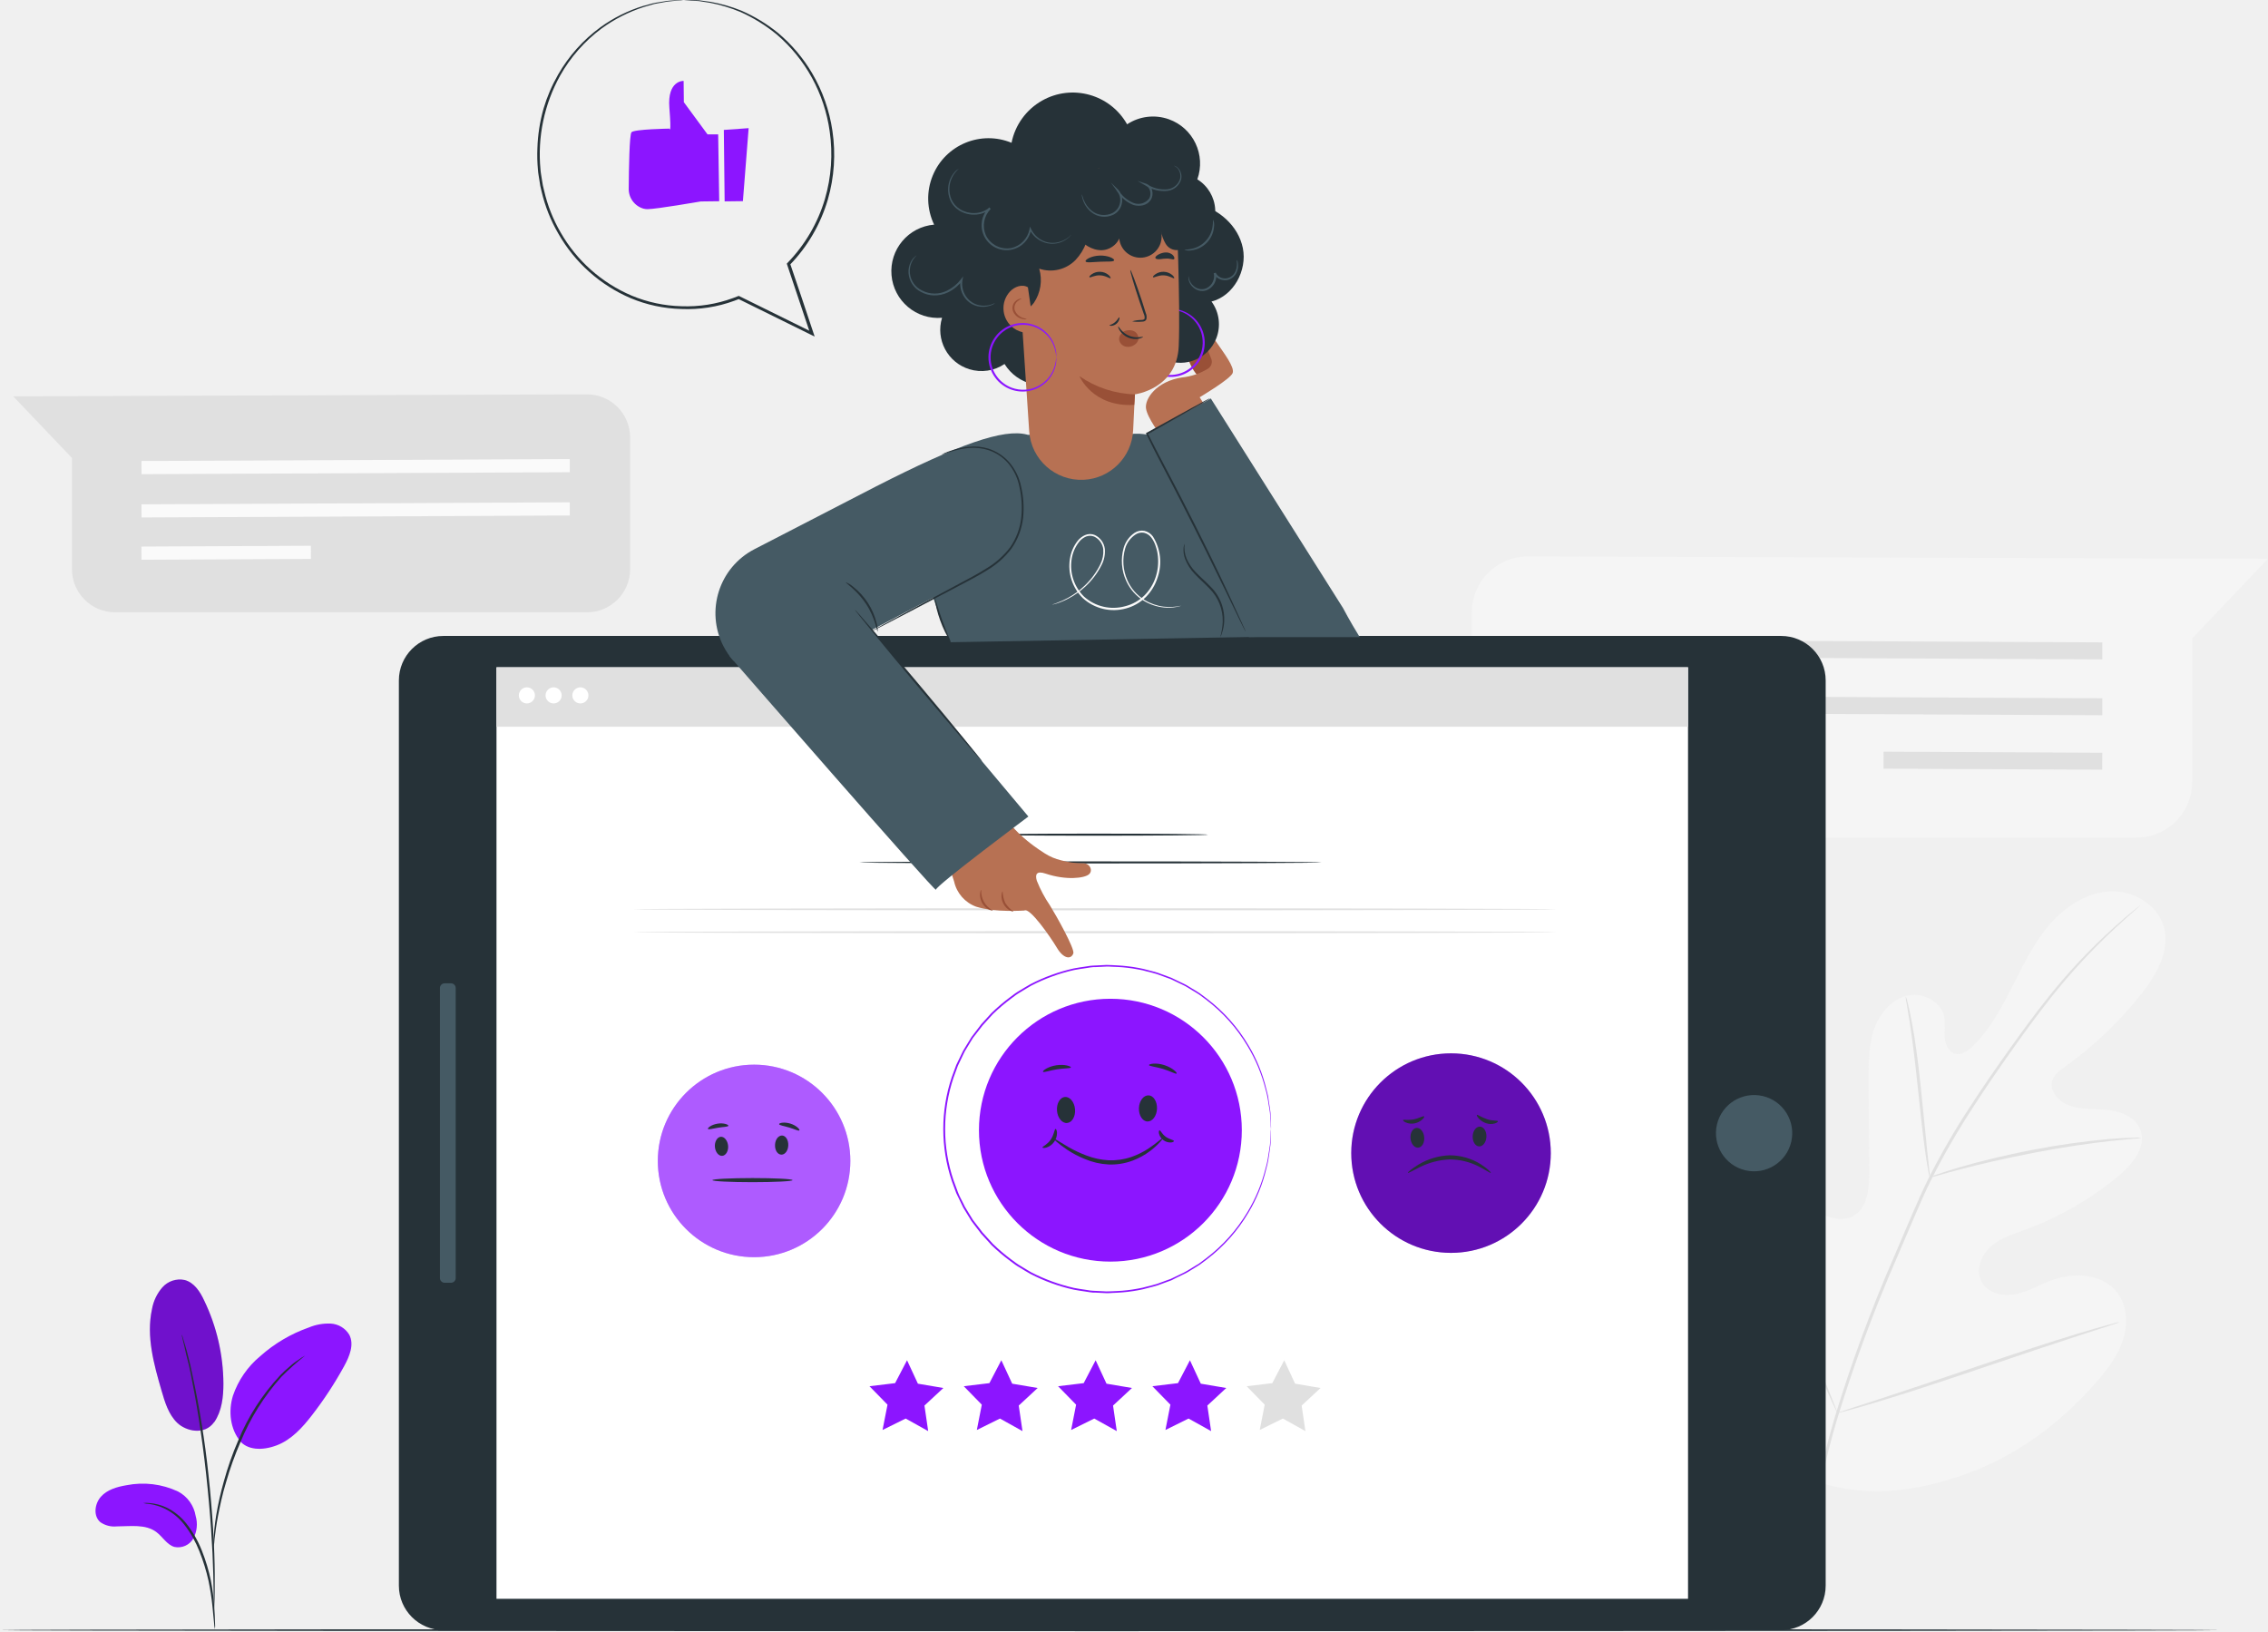
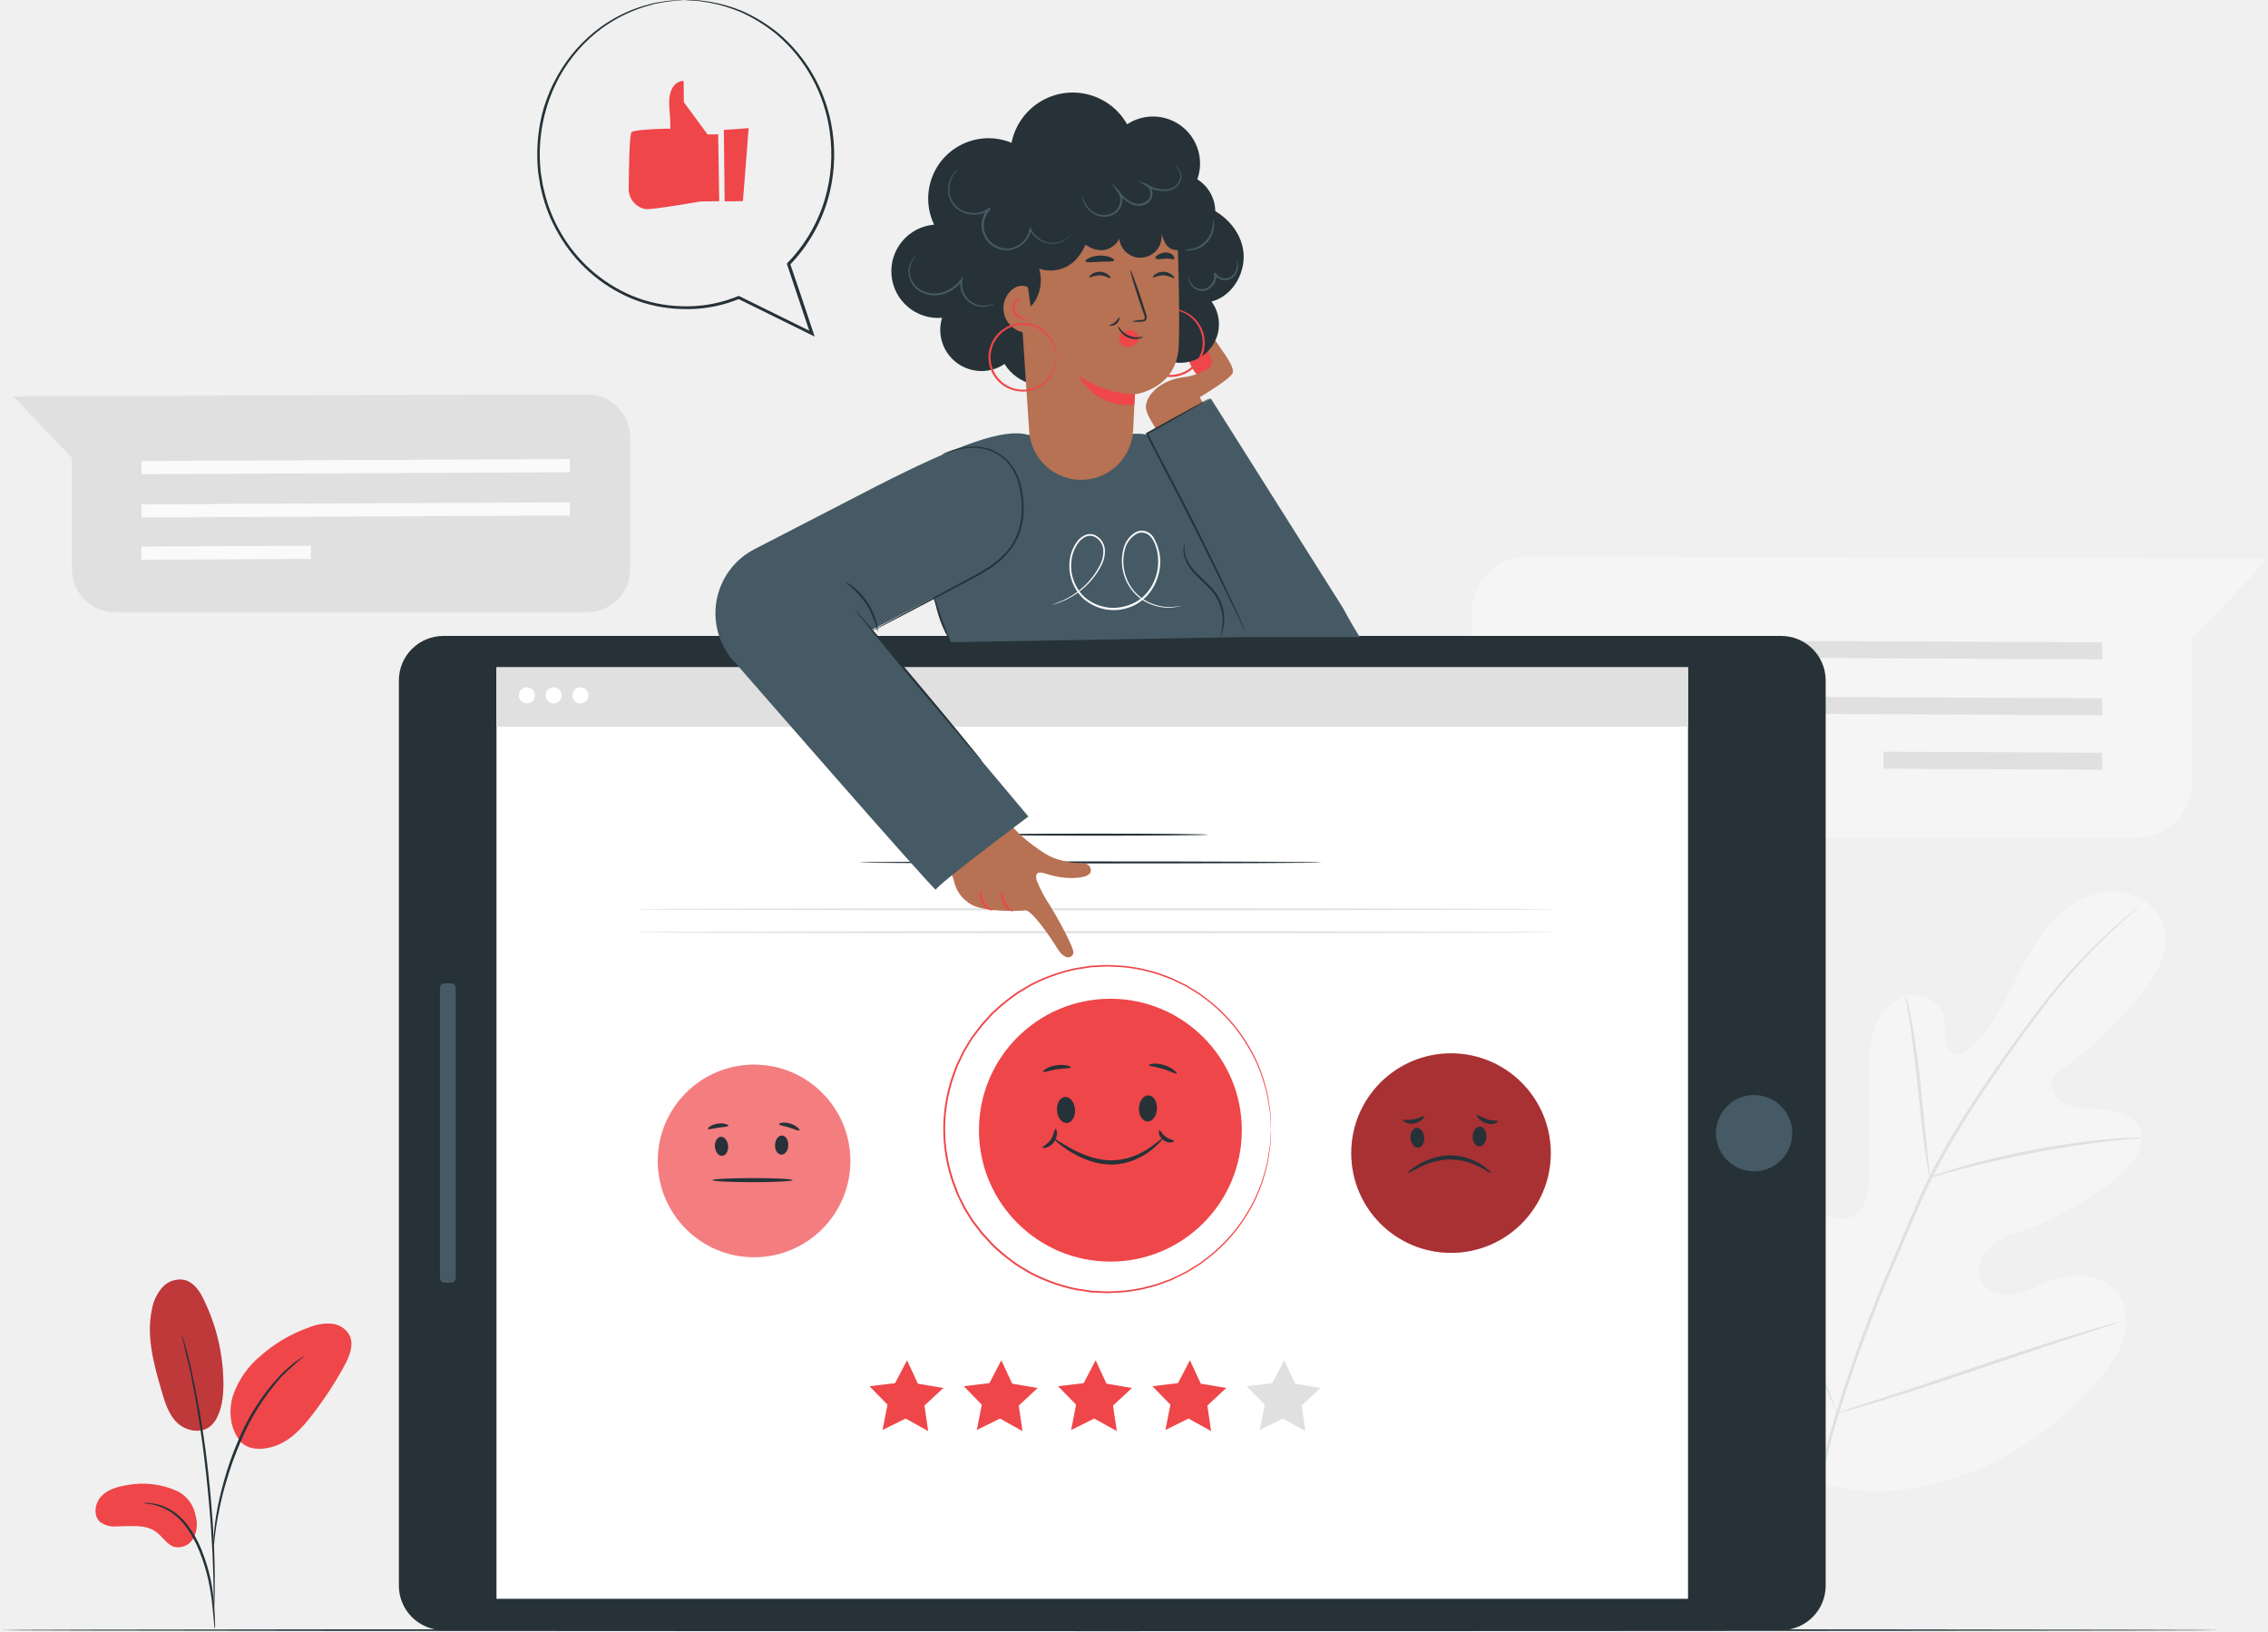
<svg xmlns="http://www.w3.org/2000/svg" id="Capa_1" data-name="Capa 1" viewBox="0 0 588.78 423.46">
  <defs>
    <style>
      .cls-1, .cls-2 {
        fill: #fff;
      }

      .cls-3 {
        fill: #fafafa;
      }

      .cls-4 {
        fill: #f5f5f5;
      }

      .cls-5 {
        fill: #455a64;
      }

      .cls-2, .cls-6 {
        isolation: isolate;
        opacity: .3;
      }

      .cls-7 {
        fill: #e0e0e0;
      }

      .cls-8 {
-         fill: #8c15ff;
+         fill:#ef4649 ;
      }

      .cls-9 {
-         fill: #995037;
+         fill: #ef4649;
      }

      .cls-10 {
        opacity: .2;
      }

      .cls-11 {
        fill: #263238;
      }

      .cls-12 {
        fill: #b77153;
      }
    </style>
  </defs>
  <g id="freepik--background-complete--inject-2">
    <path class="cls-4" d="m382.1,159.22v44.09c.14,7.87,6.58,14.17,14.45,14.14h158.07c7.98.02,14.46-6.44,14.48-14.42v-37.29l19.68-20.68-192.21-.6c-8.02.03-14.5,6.55-14.47,14.57,0,.06,0,.13,0,.19Z" />
    <polygon class="cls-7" points="545.76 171.18 402.27 170.51 402.29 166.1 545.77 166.77 545.76 171.18" />
    <polygon class="cls-7" points="545.76 185.69 402.27 185.02 402.29 180.61 545.77 181.28 545.76 185.69" />
    <rect class="cls-7" x="515.16" y="169.1" width="4.41" height="56.77" transform="translate(317.35 713.88) rotate(-89.72)" />
    <g>
      <path class="cls-4" d="m469.72,384.01c13.56,4.94,26.2,3.63,39.84-1.06s25.71-13.63,35.13-24.69c2.7-3.16,5.24-6.57,6.49-10.57s1.03-8.66-1.44-12c-3.77-5.09-11.36-5.49-17.24-3.27-3.15,1.18-6.09,2.95-9.39,3.58s-7.24-.36-8.77-3.37,0-6.86,2.54-9.07,5.86-3.22,9-4.37c8.82-3.24,17.01-7.98,24.22-14,3.6-3,7.26-7.63,5.5-12-1.21-3.13-4.87-4.61-8.21-5s-6.81-.06-10-1.12c-2.81-.94-5.51-3.77-4.59-6.63.52-1.57,1.98-2.57,3.33-3.57,7.51-5.34,14.21-11.74,19.89-19,3.79-4.85,7.33-10.98,5.79-17s-8.07-9.81-14.2-9.46c-6.13.35-11.67,4.09-15.68,8.8s-6.73,10.37-9.53,15.91c-2.8,5.54-5.79,11.1-10.21,15.42-1.28,1.29-3.01,2.5-4.7,2s-2.5-2.46-2.63-4.24.23-3.59-.13-5.33c-.9-4.19-5.93-6.56-10-5.39s-7.05,4.94-8.34,9-1.29,8.43-1.29,12.71l.15,23.92c.02,4.28-.41,9.41-4.13,11.46-2.7,1.49-6.09.62-8.83-.8-4.21-2.2-7.7-5.54-10.09-9.64-1.79-3.07-3.18-6.79-6.37-8.29-3.86-1.82-8.64.77-10.68,4.54s-1.57,8.31-1.72,12.61c-.87,25.78,4.14,54.45,26.25,69.9" />
      <path class="cls-7" d="m469.92,403.13c1.27-11.9,3.66-23.66,7.13-35.11,4.31-14,9.4-27.75,15.25-41.18l4.54-10.61c1.5-3.49,2.97-6.91,4.62-10.18,3.18-6.28,6.71-12.39,10.56-18.29,3.64-5.67,7.3-10.92,10.76-15.81s6.77-9.34,9.95-13.34c5-6.28,10.47-12.18,16.35-17.64,2.07-1.94,3.73-3.39,4.85-4.39l1.27-1.14c.15-.12.28-.26.41-.4-.16.1-.32.21-.46.34l-1.35,1.09c-1.2.95-2.89,2.38-5,4.29-5.98,5.39-11.52,11.24-16.57,17.51-3.17,3.96-6.51,8.43-10,13.31s-7.17,10.13-10.84,15.8c-3.88,5.91-7.43,12.03-10.63,18.33-1.65,3.29-3.15,6.74-4.65,10.22-1.5,3.49-3.01,7.03-4.54,10.62-5.86,13.46-10.95,27.24-15.22,41.28-3.46,11.5-5.8,23.31-7,35.26" />
      <path class="cls-7" d="m500.86,303.89c-.14-1.36-.33-3.06-.54-5.06l-1.69-16.7c-.67-6.54-1.48-12.44-2.29-16.67-.4-2.13-.77-3.84-1.07-5-.11-.61-.3-1.21-.54-1.79.01.62.09,1.24.24,1.85.21,1.17.49,2.88.82,5,.67,4.24,1.38,10.13,2.06,16.65s1.31,12.43,1.92,16.69c.3,2.09.56,3.82.79,5,.07.62.21,1.23.42,1.82.02-.6-.02-1.2-.12-1.79Z" />
      <path class="cls-7" d="m553.69,295.37c-1.41.02-3.47.11-6,.33-6.6.58-13.16,1.5-19.66,2.75-7.63,1.45-14.46,3.15-19.33,4.59-2.45.71-4.4,1.36-5.75,1.83-.69.21-1.36.49-2,.82.73-.11,1.44-.28,2.14-.52,1.37-.39,3.35-.95,5.8-1.59,4.9-1.3,11.75-2.89,19.33-4.35s14.58-2.45,19.58-3c2.54-.29,4.59-.46,6-.59.74-.01,1.47-.1,2.19-.26-.76-.08-1.53-.08-2.3,0Z" />
      <path class="cls-7" d="m476.78,366.15c-.22-.55-.48-1.23-.8-2.05-.75-1.88-1.76-4.42-3-7.51-2.52-6.38-5.83-15.21-9.44-25-3.61-9.79-7-18.61-9.66-24.91-1.32-3.16-2.43-5.69-3.24-7.43-.37-.81-.68-1.47-.94-2-.09-.24-.22-.47-.37-.68.03.26.11.51.23.74.22.5.48,1.18.8,2l3,7.51c2.52,6.37,5.83,15.22,9.44,25s7,18.6,9.66,24.9c1.32,3.16,2.43,5.69,3.24,7.43.37.8.68,1.46.94,2,.1.24.22.46.37.67-.04-.23-.12-.46-.23-.67Z" />
      <path class="cls-7" d="m549.35,343.38l-2.14.59c-1.9.5-4.58,1.29-7.9,2.29-6.66,2.01-15.8,5-25.84,8.4-10.04,3.4-19.14,6.47-25.75,8.61l-7.83,2.54-2.12.71c-.26.07-.5.17-.73.3.26-.02.52-.07.77-.15l2.17-.57c1.9-.5,4.58-1.29,7.9-2.29,6.66-2.01,15.79-5,25.84-8.4s19.14-6.46,25.75-8.61l7.83-2.53,2.12-.72c.25-.07.5-.17.73-.29-.27,0-.54.04-.8.12Z" />
    </g>
    <path class="cls-7" d="m163.58,113.59v34.17c0,6.18-5.01,11.19-11.19,11.2H29.87c-6.18,0-11.19-5.02-11.19-11.2v-28.87l-15.25-16,148.93-.51c6.18-.02,11.2,4.98,11.22,11.16,0,.02,0,.03,0,.05Z" />
    <polygon class="cls-3" points="36.74 123.1 147.92 122.59 147.91 119.17 36.73 119.68 36.74 123.1" />
    <polygon class="cls-3" points="36.74 134.34 147.92 133.83 147.91 130.41 36.73 130.93 36.74 134.34" />
    <rect class="cls-3" x="36.72" y="141.79" width="43.99" height="3.42" transform="translate(-.7 .29) rotate(-.28)" />
  </g>
  <g id="freepik--Character--inject-2">
    <rect class="cls-11" x="103.55" y="165.1" width="370.4" height="258.1" rx="11.55" ry="11.55" />
    <rect class="cls-1" x="128.89" y="173.24" width="309.33" height="241.83" />
    <circle class="cls-5" cx="455.37" cy="294.19" r="9.9" transform="translate(64.77 670.14) rotate(-76.77)" />
    <rect class="cls-5" x="114.21" y="255.28" width="4.09" height="77.74" rx="1.22" ry="1.22" />
    <circle class="cls-8" cx="195.76" cy="301.39" r="24.99" />
    <circle class="cls-2" cx="195.76" cy="301.39" r="24.99" />
    <path class="cls-11" d="m187.1,295.12c.94-.08,1.8,1,1.92,2.34s-.57,2.53-1.52,2.61-1.8-1-1.91-2.33.6-2.54,1.51-2.62Z" />
    <path class="cls-11" d="m203.02,294.79c-.94,0-1.76,1-1.82,2.42s.67,2.51,1.62,2.55,1.77-1,1.82-2.41-.67-2.52-1.62-2.56Z" />
    <path class="cls-11" d="m205.75,306.38c0,.29-4.66.53-10.4.53s-10.41-.24-10.41-.53,4.66-.54,10.41-.54,10.4.23,10.4.54Z" />
    <path class="cls-11" d="m189.1,292.25c-.06.3-1.25.29-2.64.51s-2.52.58-2.67.32.9-1.12,2.51-1.37,2.8.26,2.8.54Z" />
    <path class="cls-11" d="m207.53,293.46c-.18.24-1.26-.32-2.65-.74s-2.59-.57-2.62-.88,1.33-.64,2.93-.14,2.53,1.55,2.34,1.76Z" />
    <circle class="cls-8" cx="376.69" cy="299.36" r="25.9" />
    <circle class="cls-6" cx="376.69" cy="299.36" r="25.9" />
    <path class="cls-11" d="m367.73,292.82c1-.08,1.88,1,2,2.42s-.58,2.63-1.56,2.71-1.88-1-2-2.42.58-2.63,1.56-2.71Z" />
    <path class="cls-11" d="m384.2,292.48c-1,0-1.83,1.08-1.89,2.5s.7,2.6,1.68,2.64,1.83-1.08,1.89-2.5-.69-2.6-1.68-2.64Z" />
    <path class="cls-11" d="m387.03,304.48c-.11.14-1.19-.63-3-1.58-2.38-1.24-5.02-1.89-7.71-1.9-2.69.12-5.32.8-7.73,2-1.88.92-3,1.62-3.09,1.48s.89-1,2.74-2.14c2.44-1.47,5.21-2.3,8.06-2.41,2.86,0,5.67.79,8.1,2.31,1.79,1.14,2.7,2.14,2.63,2.24Z" />
    <path class="cls-11" d="m369.71,289.84c.09.11-.08.44-.51.81-.56.51-1.26.85-2,1-.76.14-1.54.06-2.25-.25-.53-.24-.77-.52-.71-.65s1.35.13,2.77-.15,2.51-1,2.7-.76Z" />
    <path class="cls-11" d="m388.88,291.1c0,.13-.24.38-.82.56-.76.22-1.57.19-2.32-.08-.73-.26-1.39-.69-1.91-1.27-.38-.44-.52-.79-.42-.89s1.27.66,2.67,1.15,2.7.23,2.8.53Z" />
    <polygon class="cls-7" points="327.03 371.24 333.03 368.27 338.89 371.53 337.91 364.9 342.82 360.34 336.21 359.22 333.39 353.14 330.29 359.08 323.64 359.88 328.32 364.67 327.03 371.24" />
    <polygon class="cls-8" points="302.55 371.24 308.55 368.27 314.41 371.53 313.43 364.9 318.34 360.34 311.73 359.22 308.91 353.14 305.81 359.08 299.16 359.88 303.84 364.67 302.55 371.24" />
    <polygon class="cls-8" points="278.07 371.24 284.07 368.27 289.92 371.53 288.95 364.9 293.86 360.34 287.25 359.22 284.43 353.14 281.33 359.08 274.68 359.88 279.36 364.67 278.07 371.24" />
    <polygon class="cls-8" points="253.59 371.24 259.59 368.27 265.44 371.53 264.47 364.9 269.38 360.34 262.77 359.22 259.95 353.14 256.85 359.08 250.2 359.88 254.88 364.67 253.59 371.24" />
    <polygon class="cls-8" points="229.11 371.24 235.11 368.27 240.96 371.53 239.99 364.9 244.9 360.34 238.29 359.22 235.47 353.14 232.37 359.08 225.72 359.88 230.4 364.67 229.11 371.24" />
    <path class="cls-11" d="m343.1,223.89c0,.15-26.86.27-60,.27s-60-.12-60-.27,26.85-.26,60-.26,60,.12,60,.26Z" />
    <path class="cls-11" d="m313.6,216.69c0,.15-13.26.27-29.62.27s-29.63-.12-29.63-.27,13.26-.27,29.63-.27,29.62.12,29.62.27Z" />
    <circle class="cls-8" cx="288.26" cy="293.41" r="34.12" />
    <path class="cls-11" d="m276.46,284.78c1.29-.1,2.46,1.32,2.62,3.19s-.77,3.46-2.06,3.57-2.47-1.32-2.62-3.18.77-3.47,2.06-3.58Z" />
    <path class="cls-11" d="m298.15,284.38c-1.29-.06-2.41,1.42-2.48,3.29s.91,3.43,2.2,3.48,2.41-1.42,2.49-3.29-.91-3.48-2.21-3.48Z" />
    <path class="cls-11" d="m301.87,295.53c.06.06-.22.41-.77,1-.78.84-1.64,1.62-2.56,2.31-1.38,1.03-2.9,1.86-4.51,2.47-2,.75-4.13,1.09-6.26,1-2.12-.11-4.2-.59-6.15-1.42-1.58-.64-3.1-1.43-4.53-2.37-2.42-1.62-3.7-2.88-3.63-3s1.56.9,4,2.32c1.44.82,2.94,1.52,4.49,2.11,1.87.73,3.85,1.16,5.85,1.27,2,.08,3.99-.2,5.88-.85,1.55-.54,3.03-1.26,4.41-2.16,1.16-.8,2.1-1.47,2.71-2s1.02-.73,1.07-.68Z" />
    <path class="cls-11" d="m278,277.11c-.06.3-1.69.19-3.63.5s-3.46.9-3.61.63,1.29-1.35,3.45-1.68,3.89.27,3.79.55Z" />
    <path class="cls-11" d="m305.47,278.7c-.19.24-1.63-.62-3.57-1.2s-3.61-.7-3.62-1,1.79-.68,3.94,0,3.44,1.99,3.25,2.2Z" />
    <path class="cls-11" d="m274.02,293.08c.13,0,.35.33.38,1,.02.85-.24,1.67-.74,2.36-.49.7-1.19,1.22-2,1.48-.62.18-1,.09-1.05,0,0-.3,1.26-.74,2.16-2.06s.95-2.73,1.25-2.78Z" />
    <path class="cls-11" d="m304.76,296.22c0,.13-.26.34-.79.38-.7.03-1.38-.18-1.94-.6-.57-.41-.98-1.01-1.15-1.69-.11-.52,0-.85.14-.86.3,0,.64,1,1.64,1.69s2.03.78,2.1,1.08Z" />
    <path class="cls-8" d="m329.95,293.08s0-.23-.06-.69l-.13-2c0-.44-.05-.94-.08-1.48s-.18-1.13-.27-1.77-.21-1.33-.33-2.06c-.14-.78-.33-1.56-.55-2.32-.99-3.96-2.58-7.75-4.7-11.24-2.77-4.65-6.42-8.73-10.73-12l-1.83-1.35c-.64-.42-1.31-.81-2-1.22s-1.33-.86-2.06-1.19l-2.19-1.05-1.11-.53-1.17-.42-2.38-.87c-.8-.27-1.65-.44-2.48-.66-.84-.25-1.69-.44-2.55-.58-1.76-.33-3.54-.54-5.33-.62-.91,0-1.83-.12-2.75-.1l-2.79.14c-.47,0-.94,0-1.41.09l-1.41.22c-.93.15-1.89.26-2.83.46-1.91.42-3.79.97-5.62,1.65-1.89.68-3.72,1.48-5.5,2.41-.89.49-1.74,1.05-2.62,1.57-.43.28-.89.51-1.3.82l-1.24.93c-1.68,1.25-3.28,2.6-4.78,4.06l-2.14,2.36-.54.6-.49.64-1,1.29-1,1.29-.85,1.39-.85,1.4-.42.7-.36.73-1.43,3-1.14,3.12c-2.9,8.63-2.9,17.96,0,26.59.39,1,.77,2.08,1.15,3.12s.95,2,1.43,3l.36.74.42.7.85,1.39.85,1.39,1,1.3,1,1.29.48.64.54.59,2.14,2.36c1.5,1.46,3.1,2.82,4.78,4.07l1.25.92c.41.32.87.55,1.3.83.88.52,1.73,1.08,2.62,1.57,3.52,1.82,7.26,3.19,11.12,4.06.94.2,1.9.31,2.84.46l1.4.22c.47.06.94.06,1.41.09l2.79.14c.92,0,1.84-.07,2.75-.1,1.79-.08,3.57-.29,5.33-.62.86-.14,1.71-.33,2.55-.58.84-.22,1.68-.4,2.49-.66l2.37-.87,1.17-.42,1.11-.53,2.19-1.05c.71-.36,1.39-.76,2.06-1.19.67-.41,1.35-.8,2-1.22l1.82-1.36c4.32-3.27,7.96-7.35,10.74-12,2.12-3.51,3.71-7.31,4.69-11.29.22-.76.41-1.53.55-2.31.12-.73.23-1.42.33-2.06s.21-1.23.27-1.77.06-1,.08-1.48c.06-.87.1-1.54.13-2s.06-.69.06-.69v.69c0,.46-.05,1.14-.08,2,0,.45,0,1-.06,1.49s-.16,1.14-.24,1.78-.2,1.34-.31,2.08c-.14.78-.31,1.56-.53,2.32-.95,4.01-2.51,7.84-4.63,11.37-2.77,4.7-6.42,8.81-10.76,12.12l-1.84,1.38c-.64.43-1.32.82-2,1.24s-1.34.87-2.08,1.2l-2.2,1.07-1.12.57-1.18.43-2.39.88c-.82.28-1.67.45-2.51.68-.85.25-1.71.45-2.58.6-1.78.33-3.58.54-5.39.63-.91,0-1.84.13-2.77.12l-2.82-.14c-.48,0-1,0-1.43-.09l-1.42-.22c-.95-.15-1.92-.26-2.87-.46-1.93-.43-3.83-.98-5.69-1.66-1.91-.68-3.76-1.5-5.56-2.43-.91-.49-1.77-1.06-2.66-1.59-.46-.25-.9-.53-1.32-.83l-1.26-.94c-1.7-1.26-3.32-2.63-4.84-4.1l-2.17-2.39-.55-.6-.49-.65-1-1.3-1-1.32-.86-1.4-.86-1.41-.43-.71-.36-.75-1.45-3c-.39-1.05-.77-2.11-1.16-3.16-2.93-8.73-2.93-18.19,0-26.92l1.16-3.16,1.45-3,.37-.75.43-.71.86-1.41.86-1.4,1-1.31,1-1.31.49-.65.54-.6c.73-.79,1.45-1.59,2.17-2.38,1.52-1.47,3.14-2.85,4.84-4.11l1.26-.94c.42-.31.88-.55,1.32-.83.89-.52,1.76-1.09,2.66-1.58,1.8-.93,3.65-1.75,5.56-2.43,1.86-.68,3.76-1.23,5.69-1.66.95-.2,1.92-.31,2.87-.46l1.42-.22c.47-.06.95-.06,1.42-.09l2.82-.14c.94,0,1.86.08,2.78.12,1.81.09,3.61.3,5.39.63.87.15,1.73.35,2.58.59.84.24,1.69.41,2.5.68l2.4.88,1.18.44,1.12.54,2.21,1.06c.74.34,1.39.82,2.07,1.21s1.36.81,2,1.24l1.84,1.38c4.33,3.3,7.99,7.41,10.76,12.1,2.12,3.52,3.68,7.35,4.64,11.34.18.83.45,1.59.53,2.33s.21,1.43.31,2.08.19,1.23.24,1.78,0,1,.06,1.48c0,.88.06,1.55.08,2s0,.69,0,.69Z" />
    <rect class="cls-7" x="128.89" y="173.24" width="309.33" height="15.43" />
    <path class="cls-1" d="m138.87,180.53c0,1.15-.94,2.09-2.09,2.09-1.15,0-2.09-.94-2.09-2.09,0-1.15.94-2.09,2.09-2.09h0c1.15,0,2.09.94,2.09,2.09Z" />
    <path class="cls-1" d="m145.81,180.53c0,1.15-.94,2.09-2.09,2.09-1.15,0-2.09-.94-2.09-2.09,0-1.15.94-2.09,2.09-2.09h0c1.15,0,2.09.94,2.09,2.09Z" />
    <path class="cls-1" d="m152.76,180.53c0,1.15-.94,2.09-2.09,2.09-1.15,0-2.09-.94-2.09-2.09,0-1.15.94-2.09,2.09-2.09h0c1.15,0,2.08.94,2.09,2.09Z" />
    <path class="cls-7" d="m404.1,236.06c0,.15-53.67.27-119.87.27s-119.88-.12-119.88-.27,53.67-.26,119.88-.26,119.87.12,119.87.26Z" />
    <path class="cls-7" d="m404.1,242.01c0,.14-53.67.26-119.87.26s-119.88-.12-119.88-.26,53.67-.27,119.88-.27,119.87.12,119.87.27Z" />
    <path class="cls-5" d="m246.8,166.73s-2.11-4.79-2.51-5.84c-1.07-2.87-8-22.1-6.33-25,7.67-13.47,13.62-23,28.75-23l26.73-.18s25.32-5.16,43.17,52.44l-89.81,1.58Z" />
    <path class="cls-5" d="m190.42,171.55l35-7.54,41.14-21.63.15-29.53c-6.17-1.7-18,2.58-39.25,13.41l-31.59,16.31c-9.18,4.73-12.79,16.01-8.06,25.19.71,1.37,1.58,2.65,2.61,3.81v-.02Z" />
    <path class="cls-12" d="m269.18,228.71c-.51-1.66-.16-2.73,2.26-1.91,5.34,1.79,10.11,1.2,11.27.17s.1-3-1.64-2.85c-1.9,0-3.79-.27-5.62-.78-1.49-.35-2.9-.95-4.19-1.77-1.12-.71-2.08-1.38-2.93-2,0,0-4.93-3.56-6.47-6.42l-16.89,7.23,2.72,8.46c.66,3.01,2.81,5.48,5.71,6.54,4.83,1.57,12.51,1,12.51,1,1.41-.92,6.84,6.94,8.49,9.71s3.6,3.12,4.24,1.43c.43-1.16-4.4-9.77-6.08-12.48-1.36-1.99-2.49-4.12-3.38-6.35" />
    <path class="cls-9" d="m257.74,236.38c0,.06-.42,0-1-.24-.75-.38-1.37-.98-1.77-1.72-.41-.73-.6-1.57-.55-2.41.06-.64.26-1,.32-1-.15,2.22,1.03,4.32,3,5.34v.03Z" />
    <path class="cls-9" d="m263.1,236.63c0,.06-.4,0-.94-.27-.7-.39-1.27-.98-1.65-1.69-.39-.71-.57-1.51-.52-2.31.06-.61.23-1,.3-.93.03,1.04.27,2.05.69,3,.56.86,1.28,1.61,2.12,2.2Z" />
    <path class="cls-5" d="m189.42,170.38s53.62,61.62,53.55,60.6,24-19,24-19l-52.53-62.6-25.02,21Z" />
    <path class="cls-11" d="m221.94,158.3s.14.11.38.36l1,1.12,3.6,4.16c3,3.52,7.17,8.42,11.73,13.85s8.67,10.37,11.62,14l3.47,4.27.93,1.18c.2.27.31.42.29.43-.14-.1-.26-.22-.37-.36l-1-1.12c-.91-1-2.12-2.45-3.6-4.16-3-3.52-7.18-8.42-11.74-13.85s-8.66-10.37-11.62-14l-3.47-4.27c-.37-.47-.68-.86-.92-1.18-.12-.13-.22-.28-.3-.43Z" />
    <path class="cls-11" d="m316.79,165.38c.36-1.31.58-2.65.64-4,.07-3.24-1.2-6.36-3.5-8.64-1.3-1.37-2.7-2.55-3.83-3.79-1.03-1.08-1.85-2.35-2.4-3.74-.38-.95-.53-1.98-.44-3,.02-.37.12-.74.28-1.07-.18,1.32,0,2.67.51,3.9.59,1.32,1.4,2.52,2.41,3.55,1.12,1.19,2.52,2.35,3.85,3.75,1.3,1.3,2.29,2.88,2.89,4.62.48,1.42.69,2.91.61,4.4-.05,1-.24,1.99-.57,2.94-.09.38-.24.75-.45,1.08Z" />
    <path class="cls-11" d="m244.47,117.98s.27-.14.78-.37,1.3-.52,2.32-.84c1.25-.39,2.54-.65,3.84-.78,1.74-.19,3.5-.03,5.18.48,2.03.65,3.86,1.82,5.29,3.4,1.63,1.85,2.74,4.09,3.22,6.51.6,2.62.78,5.32.51,8-.32,2.87-1.35,5.62-3,8-1.74,2.3-3.92,4.23-6.41,5.69-2.35,1.48-4.71,2.68-6.95,3.86l-11.91,6.26-8,4.17-2.2,1.11c-.25.14-.52.26-.79.35.24-.17.48-.32.74-.45l2.15-1.2,8-4.32,11.84-6.35c2.23-1.19,4.6-2.41,6.91-3.88,2.43-1.43,4.55-3.31,6.26-5.55,1.6-2.32,2.59-4.99,2.88-7.79.26-2.61.1-5.24-.47-7.8-.44-2.32-1.47-4.49-3-6.29-1.37-1.54-3.12-2.7-5.08-3.34-1.61-.51-3.31-.69-5-.55-1.29.11-2.56.34-3.81.69-1,.29-1.81.55-2.34.74-.31.12-.63.21-.96.25Z" />
    <path class="cls-11" d="m227.84,163.95c-.18.05-.62-3.54-3-7.15s-5.42-5.51-5.3-5.65c.73.29,1.41.7,2,1.22,2.97,2.35,5.08,5.61,6,9.28.23.74.33,1.52.3,2.3Z" />
    <path class="cls-3" d="m306.64,157.25c-.37.14-.75.24-1.14.31-1.11.21-2.25.27-3.38.15-1.79-.19-3.53-.76-5.08-1.67-2.07-1.23-3.71-3.07-4.69-5.27-1.21-2.67-1.44-5.69-.65-8.51.45-1.6,1.45-2.99,2.83-3.92.75-.5,1.67-.69,2.56-.53.9.21,1.68.73,2.22,1.48,2,3.19,2.44,7.12,1.2,10.67-.6,1.88-1.62,3.59-3,5-1.44,1.44-3.24,2.48-5.21,3-3.95,1.09-8.17.08-11.2-2.68-2.69-2.65-3.94-6.43-3.35-10.16.25-1.71.94-3.33,2-4.7.53-.67,1.22-1.2,2-1.53.79-.33,1.67-.33,2.46,0,1.44.68,2.43,2.06,2.61,3.64.11,1.41-.17,2.82-.81,4.08-1.06,2.14-2.51,4.06-4.26,5.68-1.31,1.22-2.78,2.26-4.37,3.09-1,.53-2.04.97-3.12,1.31-.36.12-.65.18-.84.23-.1.03-.2.05-.3.06.09-.05.18-.09.28-.11.19-.07.47-.15.83-.29,1.05-.38,2.07-.84,3.05-1.38,1.55-.86,2.99-1.91,4.27-3.13,1.7-1.61,3.1-3.51,4.12-5.61.59-1.2.85-2.54.74-3.88-.17-1.43-1.07-2.67-2.37-3.28-.68-.28-1.44-.28-2.12,0-.71.31-1.33.79-1.8,1.4-1.02,1.31-1.68,2.85-1.92,4.49-.55,3.56.65,7.17,3.22,9.7,2.9,2.6,6.93,3.54,10.68,2.49,1.89-.47,3.61-1.44,5-2.8,1.33-1.34,2.32-2.96,2.91-4.75.57-1.73.77-3.56.59-5.37-.08-.88-.26-1.74-.55-2.57-.24-.82-.62-1.58-1.12-2.27-.47-.66-1.16-1.12-1.94-1.31-.77-.14-1.56.02-2.21.46-1.29.85-2.25,2.13-2.68,3.61-.79,2.72-.59,5.64.56,8.23.93,2.15,2.51,3.95,4.51,5.17,1.51.92,3.2,1.51,4.95,1.72,1.51.17,3.04.08,4.52-.25Z" />
    <path class="cls-9" d="m310.68,97.25c-1.14-1.39-1.95-3.01-2.39-4.75-.18-.56-.2-1.16-.06-1.73.15-.59.68-1,1.29-1,.6,0,1,.61,1.33,1.12.98,1.47,1.8,3.04,2.46,4.68.19.45.29.93.29,1.42,0,.5-.27.95-.69,1.21-.5.22-1.08.14-1.51-.2-.4-.34-.74-.75-1-1.21" />
    <path class="cls-9" d="m313.25,96.14l-2.64-5.54c-.3-.53-.49-1.12-.55-1.72-.05-.62.29-1.21.85-1.48.52-.15,1.08,0,1.46.38.38.37.68.81.89,1.3l1.25,2.43c.37.64.65,1.34.82,2.06.17.74.02,1.51-.41,2.13-.47.61-1.31.81-2,.47" />
    <path class="cls-12" d="m301.5,113.27s-3.68-4.77-4-7.28,2.75-7,9.36-8c2.41-.25,4.74-1.05,6.8-2.32.84-.57,1.16-1.65.77-2.58-.87-2.11-2.43-6-2.31-6.55.31-1.35,1.19-1.32,3.47,2,2.28,3.32,4.93,6.74,4.42,8.28s-8.57,6.31-8.57,6.31l2.2,3.55-12.14,6.59Z" />
    <path class="cls-5" d="m323.36,162.31l-25.37-49.71,16.34-9.15,34.32,54.4s1.81,3.48,4.34,7.55h-28.77" />
    <path class="cls-11" d="m314.1,103.45s-.09.08-.28.2l-.86.52-3.28,1.91-11.8,6.72.09-.3c2.47,5,5.68,10.85,8.91,17.18,4.81,9.35,9,17.92,11.9,24.16,1.46,3.12,2.62,5.66,3.41,7.41.37.85.67,1.52.89,2,.12.23.21.47.28.72-.15-.21-.28-.44-.38-.68-.24-.5-.57-1.16-1-2l-3.56-7.34c-3-6.19-7.22-14.73-12-24.08-3.23-6.32-6.42-12.15-8.85-17.21l-.09-.2.19-.11,11.89-6.55,3.35-1.81.89-.46c.1-.04.2-.07.3-.08Z" />
    <path class="cls-11" d="m246.8,166.73c-2.19-3.56-3.63-7.54-4.23-11.68.16,0,.85,2.66,2,5.87s2.37,5.74,2.23,5.81Z" />
    <path class="cls-11" d="m302.68,93.45c5.12,2.08,10.95-.39,13.03-5.51,1.3-3.21.85-6.87-1.2-9.66,5.73-1.45,9.3-8.06,8.14-13.86s-6.33-10.32-12.11-11.57c-2.21-.53-4.52-.47-6.7.17-2.19.67-4,2.23-5,4.29" />
    <path class="cls-8" d="m301.87,80.49c0,.06-.74.2-1.95.83-1.7.91-3.05,2.36-3.83,4.12-1.16,2.62-.92,5.65.64,8.06.44.68.98,1.3,1.6,1.82.64.55,1.36,1,2.14,1.33,3.37,1.46,7.29.56,9.69-2.21.56-.64,1.01-1.35,1.35-2.13.33-.74.55-1.53.65-2.33.58-4.69-2.76-8.96-7.45-9.54-.24-.03-.47-.05-.71-.06-1.37-.05-2.12.17-2.13.1.17-.07.35-.12.54-.15.52-.11,1.06-.17,1.59-.16,3.46,0,6.6,2.05,8,5.22.65,1.46.88,3.06.69,4.64-.09.85-.31,1.69-.67,2.47-.35.83-.83,1.6-1.42,2.27-2.54,2.96-6.72,3.91-10.29,2.35-.82-.35-1.59-.84-2.26-1.43-.66-.55-1.22-1.2-1.68-1.93-.85-1.34-1.33-2.89-1.39-4.48-.11-3.44,1.8-6.63,4.89-8.15.48-.24.99-.43,1.51-.55.16-.05.32-.08.49-.09Z" />
    <path class="cls-11" d="m306.21,64.73c5.42-.31,9.56-4.95,9.26-10.37-.18-3.2-1.91-6.11-4.64-7.8,2.27-6.35-1.05-13.34-7.4-15.6-3.62-1.29-7.63-.8-10.83,1.31-4.39-7.79-14.28-10.55-22.07-6.15-4.11,2.32-7.01,6.32-7.93,10.95-7.99-3.3-17.15.5-20.45,8.49-1.7,4.11-1.57,8.75.35,12.76-6.68.57-11.63,6.44-11.06,13.12.57,6.68,6.44,11.63,13.12,11.06-1.73,5.65,1.45,11.63,7.1,13.36,3.09.95,6.44.45,9.12-1.36,3.41,5.5,10.64,7.19,16.14,3.78,2.31-1.43,4.05-3.63,4.92-6.2" />
    <path class="cls-12" d="m294.17,111.65c.21-4.87.47-9.28.47-9.28,0,0,10.89-1.37,11.36-12.48s-.64-36.69-.64-36.69l-20-9.62-21.56,17.36,3.38,51c.49,7.35,6.77,12.96,14.13,12.62h0c6.98-.33,12.55-5.93,12.86-12.91Z" />
    <path class="cls-11" d="m304.83,72.22c-.18.19-1.22-.68-2.71-.74s-2.6.7-2.75.5.1-.43.58-.79c.65-.45,1.42-.67,2.21-.63.79.03,1.54.32,2.15.83.45.4.6.75.52.83Z" />
    <path class="cls-11" d="m288.31,72.22c-.18.19-1.21-.68-2.71-.74s-2.59.7-2.75.5.1-.43.58-.79c.65-.45,1.42-.67,2.21-.63.79.03,1.54.32,2.15.83.45.4.6.75.52.83Z" />
    <path class="cls-11" d="m293.91,83.43c.79-.24,1.61-.36,2.43-.37.38,0,.74-.1.81-.37.04-.42-.04-.84-.23-1.22-.35-1-.71-2.05-1.08-3.15-1.5-4.49-2.57-8.17-2.4-8.23s1.51,3.53,3,8l1,3.17c.23.51.28,1.07.17,1.61-.12.28-.35.49-.64.57-.21.05-.42.08-.64.07-.81.08-1.62.05-2.42-.08Z" />
    <path class="cls-9" d="m294.64,102.38c-5.16-.14-10.17-1.78-14.41-4.72,0,0,3.39,8.09,14.22,7.45l.19-2.73Z" />
    <path class="cls-11" d="m279.18,44.2c-3.56,5.13-3.48,11.95.2,17,1.62,2.12,4.06,3.85,6.73,3.75s5.25-2.62,4.68-5.23c-.92,2.91.69,6.01,3.59,6.93s6.01-.69,6.93-3.59c.32-1.02.34-2.12.06-3.15.21,1.2.63,2.35,1.25,3.4.65,1.07,1.83,1.69,3.07,1.62,1.67-.22,2.64-2,3-3.67,1.05-5.05-.55-10.29-4.25-13.88-3.74-3.5-8.77-5.27-13.88-4.87-5.08.45-9.87,2.56-13.63,6" />
    <path class="cls-11" d="m280.59,48.12c1.41,3.15,2.17,6.55,2.24,10,.06,3.47-1.23,6.83-3.6,9.36-2.45,2.52-6.13,3.4-9.45,2.27.89,3.01.38,6.27-1.38,8.87-1.86,2.47-5.52,3.65-8.23,2.16-2.46-1.34-3.52-4.32-3.86-7.1-1.51-12.47,7.37-23.8,19.84-25.31,1.62-.2,3.26-.22,4.89-.06" />
    <path class="cls-12" d="m266.85,74.59c-1.48-.92-3.5-.17-4.68,1.12-2.38,2.61-2.19,6.65.42,9.03,1.6,1.46,3.84,2.01,5.94,1.45" />
    <path class="cls-9" d="m266.51,82.86c0,.06-.49.13-1.26-.08-1.03-.27-1.88-1.01-2.28-2-.2-.58-.18-1.21.06-1.78.2-.44.52-.82.92-1.09.69-.45,1.21-.44,1.22-.38s-.45.21-1,.68c-.72.57-1,1.53-.71,2.4.35.85,1.04,1.52,1.91,1.85.73.25,1.15.32,1.14.4Z" />
    <path class="cls-11" d="m289.23,67.59c-.14.43-1.77.27-3.7.36s-3.54.33-3.71-.09,1.4-1.43,3.65-1.51,3.91.83,3.76,1.24Z" />
    <path class="cls-11" d="m304.79,67.28c-.17.15-.5,0-.89-.05-.45-.11-.91-.13-1.36-.08-.58,0-1.22.16-1.71.15s-.83-.11-.89-.33.16-.48.57-.76c.57-.36,1.22-.59,1.89-.66.8-.1,1.6.18,2.15.76.37.45.4.83.24.97Z" />
    <path class="cls-9" d="m291.32,86.27c.83-.54,1.86-.69,2.81-.4.96.33,1.54,1.3,1.39,2.3-.14.52-.46.98-.9,1.28-.66.51-1.5.71-2.31.56-.82-.16-1.49-.77-1.73-1.57-.2-.82.17-1.67.91-2.08" />
    <path class="cls-11" d="m296.78,87.46s-.36.31-1.07.46c-.95.2-1.93.1-2.82-.27-.89-.38-1.65-1.01-2.18-1.81-.4-.61-.48-1.06-.42-1.09s.28.35.72.87c.57.66,1.28,1.19,2.08,1.54.81.33,1.69.46,2.56.39.68-.05,1.1-.17,1.13-.09Z" />
    <path class="cls-8" d="m274.23,92.76c-.07,0,0-.78-.38-2.1-.5-1.86-1.62-3.49-3.16-4.64-1.05-.79-2.27-1.33-3.57-1.56-1.48-.26-3.01-.13-4.43.38-.76.28-1.48.67-2.13,1.16-.68.5-1.28,1.1-1.77,1.79-2.17,2.95-2.17,6.98,0,9.93.49.69,1.09,1.29,1.77,1.79.65.49,1.37.88,2.13,1.16,4.43,1.61,9.33-.68,10.94-5.12.08-.23.16-.46.22-.7.35-1.32.31-2.1.38-2.09.02.18.02.37,0,.55,0,.54-.06,1.07-.19,1.59-.45,1.94-1.56,3.67-3.14,4.89-1.09.85-2.36,1.43-3.72,1.7-1.56.3-3.18.18-4.68-.36-.81-.29-1.57-.69-2.26-1.21-.73-.52-1.37-1.16-1.89-1.89-2.33-3.13-2.33-7.42,0-10.55.52-.73,1.16-1.37,1.89-1.89.69-.52,1.45-.92,2.26-1.21,2.84-1.03,6.02-.52,8.4,1.34,1.58,1.22,2.69,2.95,3.14,4.89.13.52.19,1.05.19,1.59.02.19.02.37,0,.56Z" />
    <path class="cls-5" d="m304.78,43.04c.1,0,.19.03.28.07.26.1.5.26.7.45.77.76,1.1,1.86.89,2.92-.43,1.62-1.8,2.83-3.46,3.06-2.06.25-4.14-.25-5.86-1.4l-2.06-1.19,2.26.74c.79.28,1.38.94,1.57,1.76.22.81.1,1.67-.32,2.39-.46.72-1.17,1.23-2,1.44-.83.21-1.71.19-2.53-.06-1.84-.72-3.38-2.04-4.36-3.76l-1.52-2.08,1.84,1.79c.97,1,1.35,2.43,1,3.78-.27,1.23-1.09,2.26-2.22,2.81-1.87.89-4.09.62-5.69-.69-1.04-.84-1.8-1.97-2.2-3.25-.1-.33-.19-.66-.24-1-.01-.12-.01-.24,0-.36.05,0,.11.48.43,1.31.44,1.18,1.2,2.22,2.19,3,1.52,1.17,3.56,1.38,5.29.55,1-.5,1.72-1.43,1.95-2.52.3-1.18-.03-2.42-.87-3.3l.39-.33c.92,1.61,2.35,2.85,4.07,3.54,1.44.53,3.06.07,4-1.14.72-1.18.29-3-.93-3.41l.2-.45c1.62,1.11,3.57,1.62,5.52,1.43,1.54-.18,2.83-1.27,3.26-2.76.21-.98-.05-2-.71-2.75-.26-.24-.55-.43-.87-.59Z" />
    <path class="cls-5" d="m278.1,60.91s0,.07-.13.19c-.14.18-.3.35-.47.5-.65.59-1.41,1.04-2.23,1.33-1.29.45-2.69.47-4,.06-1.75-.55-3.19-1.79-4-3.43l.42-.06c-.56,3.53-3.88,5.93-7.41,5.37-3.53-.56-5.93-3.88-5.37-7.41.22-1.39.89-2.66,1.9-3.63l.35.37c-1.18.98-2.67,1.52-4.2,1.53-1.39.03-2.76-.35-3.95-1.08-1.06-.66-1.89-1.63-2.37-2.78-.39-.98-.56-2.04-.49-3.09.08-1.5.66-2.92,1.64-4.06.34-.41.76-.74,1.22-1,0,0-.45.34-1.08,1.13-.89,1.15-1.41,2.55-1.46,4-.04,1,.14,2,.53,2.92.47,1.06,1.25,1.95,2.24,2.55,1.11.68,2.4,1.03,3.71,1,1.42-.02,2.79-.52,3.88-1.42l.34.37c-1.74,1.78-2.24,4.44-1.27,6.73,1.19,2.52,3.94,3.91,6.68,3.39,2.38-.56,4.21-2.47,4.68-4.87l.11-.7.31.64c.74,1.54,2.06,2.73,3.68,3.28,1.25.42,2.6.42,3.85,0,.81-.25,1.56-.65,2.22-1.18.48-.42.67-.66.67-.64Z" />
    <path class="cls-5" d="m258.31,78.69c-.25.23-.55.41-.87.52-.88.36-1.83.51-2.77.43-1.46-.11-2.83-.77-3.81-1.86-1.26-1.39-1.81-3.28-1.51-5.13l.46.2c-.99,1.31-2.27,2.36-3.75,3.07-1.14.54-2.39.8-3.65.77-1.17-.03-2.32-.35-3.35-.92-1.8-.93-3-2.71-3.19-4.73-.12-1.33.24-2.66,1-3.75.22-.28.47-.54.75-.76.09-.09.2-.15.32-.2,0,0-.39.34-.9,1.08-.67,1.07-.96,2.34-.82,3.6.21,1.89,1.37,3.54,3.08,4.37,2.04,1.08,4.47,1.11,6.53.09,1.4-.67,2.62-1.66,3.57-2.89l.65-.84-.19,1c-.29,1.7.2,3.44,1.33,4.74.9,1.03,2.16,1.69,3.52,1.84.9.11,1.81.01,2.67-.27.6-.21.91-.39.93-.36Z" />
    <path class="cls-5" d="m314.94,57.03c.24.58.32,1.22.22,1.85-.24,3.17-2.69,5.73-5.85,6.11-.62.13-1.26.08-1.85-.14,0-.09.71,0,1.79-.23,2.89-.55,5.12-2.87,5.53-5.79.18-1.09.07-1.79.16-1.8Z" />
    <path class="cls-5" d="m321.1,67.5c.14.23.22.49.25.76.12.74.05,1.49-.21,2.19-.37,1.11-1.29,1.95-2.42,2.23-.67.14-1.37.07-2-.18-.72-.27-1.3-.83-1.59-1.54l.5-.17c.09.33.14.66.13,1-.06,1.58-1.04,2.97-2.51,3.56-.64.24-1.34.27-2,.09-.56-.16-1.07-.44-1.5-.83-.63-.54-1.06-1.28-1.21-2.1-.09-.57,0-.89,0-.88s0,.31.17.84c.22.73.65,1.37,1.25,1.85.85.73,2.03.95,3.08.57,1.26-.53,2.1-1.74,2.15-3.11,0-.28-.03-.55-.11-.82l.51-.17c.55,1.11,1.79,1.7,3,1.44,1-.23,1.81-.94,2.18-1.89.27-.63.38-1.32.35-2-.02-.56-.11-.83-.02-.84Z" />
    <path class="cls-11" d="m290.56,82.38c.07,0,.11.23,0,.57-.28.9-1.07,1.54-2,1.64-.35,0-.56-.06-.55-.13s.77-.22,1.45-.81.95-1.27,1.1-1.27Z" />
  </g>
  <g id="freepik--Floor--inject-2">
    <path class="cls-11" d="m576.28,423.2c0,.15-129,.26-288.12.26s-288.16-.08-288.16-.26,129-.26,288.16-.26,288.12.12,288.12.26Z" />
  </g>
  <g id="freepik--Plant--inject-2">
    <path class="cls-8" d="m55.61,369.17c-2.5,3.56-7.35,2.38-9.6.21s-3.2-5.33-4.07-8.34c-2-6.87-4-14.08-2.5-21.08.36-2.12,1.29-4.1,2.7-5.73,1.44-1.64,3.65-2.37,5.79-1.93,2.45.64,4,3,5.07,5.32,3.25,6.73,4.95,14.09,5,21.56,0,3.48-.4,7.12-2.36,10" />
    <g class="cls-10">
      <path d="m55.61,369.17c-2.5,3.56-7.35,2.38-9.6.21s-3.2-5.33-4.07-8.34c-2-6.87-4-14.08-2.5-21.08.36-2.12,1.29-4.1,2.7-5.73,1.44-1.64,3.65-2.37,5.79-1.93,2.45.64,4,3,5.07,5.32,3.25,6.73,4.95,14.09,5,21.56,0,3.48-.4,7.12-2.36,10" />
    </g>
    <path class="cls-8" d="m46.26,387.23c-4.19-1.98-8.91-2.55-13.46-1.64-2.43.41-5,1.14-6.63,3s-2,5.05-.07,6.62c1.23.83,2.71,1.21,4.18,1.06,3.55,0,7.49-.66,10.32,1.47,1.62,1.22,2.7,3.25,4.63,3.85,1.98.44,4.01-.47,5-2.24.92-1.78,1.13-3.84.57-5.77-.44-2.71-2.12-5.06-4.54-6.35Z" />
    <path class="cls-8" d="m62.47,374.28c-2.72-3.21-3.23-7.9-2-11.93,1.37-4.01,3.81-7.56,7.07-10.26,3.69-3.29,7.99-5.83,12.66-7.47,1.8-.75,3.75-1.09,5.7-1,1.97.12,3.75,1.2,4.77,2.89,1.34,2.54.06,5.62-1.32,8.14-2.44,4.46-5.23,8.71-8.34,12.73-2.49,3.22-5.35,6.39-9.15,7.84s-7.74,1.28-9.76-1.35" />
    <path class="cls-11" d="m55.8,422.95c-.13-.53-.21-1.07-.23-1.62-.11-1.17-.26-2.66-.43-4.42-.22-2.18-.56-4.34-1-6.48-.58-2.61-1.37-5.17-2.36-7.66-.97-2.48-2.28-4.81-3.91-6.92-1.32-1.72-3.01-3.12-4.94-4.11-1.31-.65-2.71-1.09-4.16-1.3-.54-.02-1.08-.1-1.61-.23.54-.07,1.1-.07,1.64,0,1.5.12,2.97.5,4.34,1.13,2.03.97,3.81,2.39,5.21,4.15,1.69,2.14,3.05,4.52,4.05,7.06,1,2.52,1.79,5.12,2.34,7.78.42,2.17.71,4.36.86,6.57.14,1.88.2,3.4.22,4.45.05.53.04,1.07-.02,1.6Z" />
    <path class="cls-11" d="m55.47,419.55c-.02-.25-.02-.5,0-.75v-2.15c0-1.86,0-4.56-.1-7.9-.16-6.67-.74-15.87-1.85-26s-2.6-19.22-3.94-25.75c-.32-1.64-.64-3.11-1-4.4s-.53-2.41-.77-3.31-.37-1.54-.5-2.09c-.08-.24-.12-.49-.13-.75.11.23.2.47.26.71l.62,2.06c.28.89.56,2,.89,3.29s.69,2.75,1,4.39c1.84,8.51,3.23,17.12,4.15,25.78,1.11,10.14,1.61,19.37,1.65,26.05,0,3.34,0,6.05-.11,7.92-.06.87-.1,1.58-.14,2.15.03.25.02.5-.03.75Z" />
    <path class="cls-11" d="m55.43,401.75c-.06-.75-.06-1.5,0-2.25.09-1.44.29-3.53.69-6.08.5-2.99,1.17-5.95,2-8.87.98-3.58,2.21-7.08,3.68-10.49,2.57-6.26,6.26-12,10.88-16.95.81-.85,1.66-1.64,2.57-2.38.39-.33.74-.66,1.09-.92l1-.69c.6-.45,1.23-.86,1.89-1.21-2.17,1.72-4.24,3.57-6.19,5.53-4.48,5-8.07,10.73-10.61,16.94-1.47,3.38-2.72,6.85-3.73,10.39-1,3.26-1.61,6.26-2.1,8.78s-.73,4.59-.9,6c-.03.74-.12,1.48-.27,2.2Z" />
  </g>
  <g id="freepik--speech-bubble--inject-2">
    <path class="cls-11" d="m177.5,0c-.23.04-.47.07-.7.09l-2,.17c-1.1.07-2.2.23-3.28.47-.65.14-1.36.2-2.08.42s-1.5.44-2.31.67c-3.94,1.27-7.66,3.16-11,5.61-4.39,3.28-8.05,7.44-10.73,12.22-4.11,7.41-5.89,15.9-5.09,24.34.06.92.26,1.83.39,2.76.12.93.31,1.86.56,2.77.88,3.81,2.33,7.48,4.3,10.86,4.19,7.32,10.66,13.07,18.43,16.37,4.09,1.71,8.47,2.64,12.9,2.75,4.57.18,9.12-.54,13.41-2.12l1.31-.5.17-.06.16.07,19,9.38-.55.49-6.06-18.09-.07-.23.16-.17c4.54-4.67,7.88-10.36,9.73-16.6,1.67-5.7,2.09-11.69,1.24-17.57-1.36-9.8-6.26-18.76-13.78-25.18-2.85-2.33-5.99-4.29-9.35-5.8-2.54-1.06-5.17-1.86-7.87-2.38l-2.94-.46-2.17-.13-1.33-.09c-.15,0-.3-.02-.45-.05.15-.02.3-.02.45,0h1.33l2.19.06,3,.41c2.74.48,5.42,1.25,8,2.29,3.42,1.49,6.62,3.43,9.51,5.78,3.51,2.95,6.5,6.47,8.83,10.42,2.72,4.61,4.52,9.7,5.29,15,.89,5.97.48,12.07-1.2,17.87-1.87,6.36-5.25,12.18-9.87,16.94l.07-.4c2,5.8,4,11.85,6.08,18.08l.31.91-.86-.42-19-9.37h.33l-1.34.51c-4.38,1.61-9.04,2.33-13.71,2.13-4.53-.11-9-1.06-13.18-2.81-7.92-3.38-14.51-9.26-18.77-16.74-2-3.43-3.47-7.14-4.37-11-.25-.93-.44-1.87-.55-2.82-.13-.94-.34-1.86-.39-2.8-.17-1.83-.22-3.68-.14-5.52.1-3.49.64-6.95,1.59-10.31.91-3.08,2.18-6.05,3.78-8.84,2.76-4.83,6.51-9.03,11-12.31,3.39-2.45,7.15-4.32,11.15-5.54l2.35-.64c.69-.16,1.39-.29,2.09-.38,1.09-.22,2.2-.36,3.31-.4l2.05-.1h.67Z" />
    <path class="cls-8" d="m186.44,34.88h-2.77l-6.14-8.35-.06-5.53s-4.28-.21-3.7,7,0,5.39,0,5.39c0,0-9.08.14-9.83.94-.54.58-.69,9.61-.72,14.5-.11,2.47,1.5,4.69,3.88,5.35.33.08.66.12,1,.12,2.27,0,13.82-2,13.82-2l4.79-.06-.27-17.36Z" />
    <polygon class="cls-8" points="194.35 33.27 192.86 52.22 188.12 52.28 187.91 33.73 194.35 33.27" />
  </g>
</svg>
